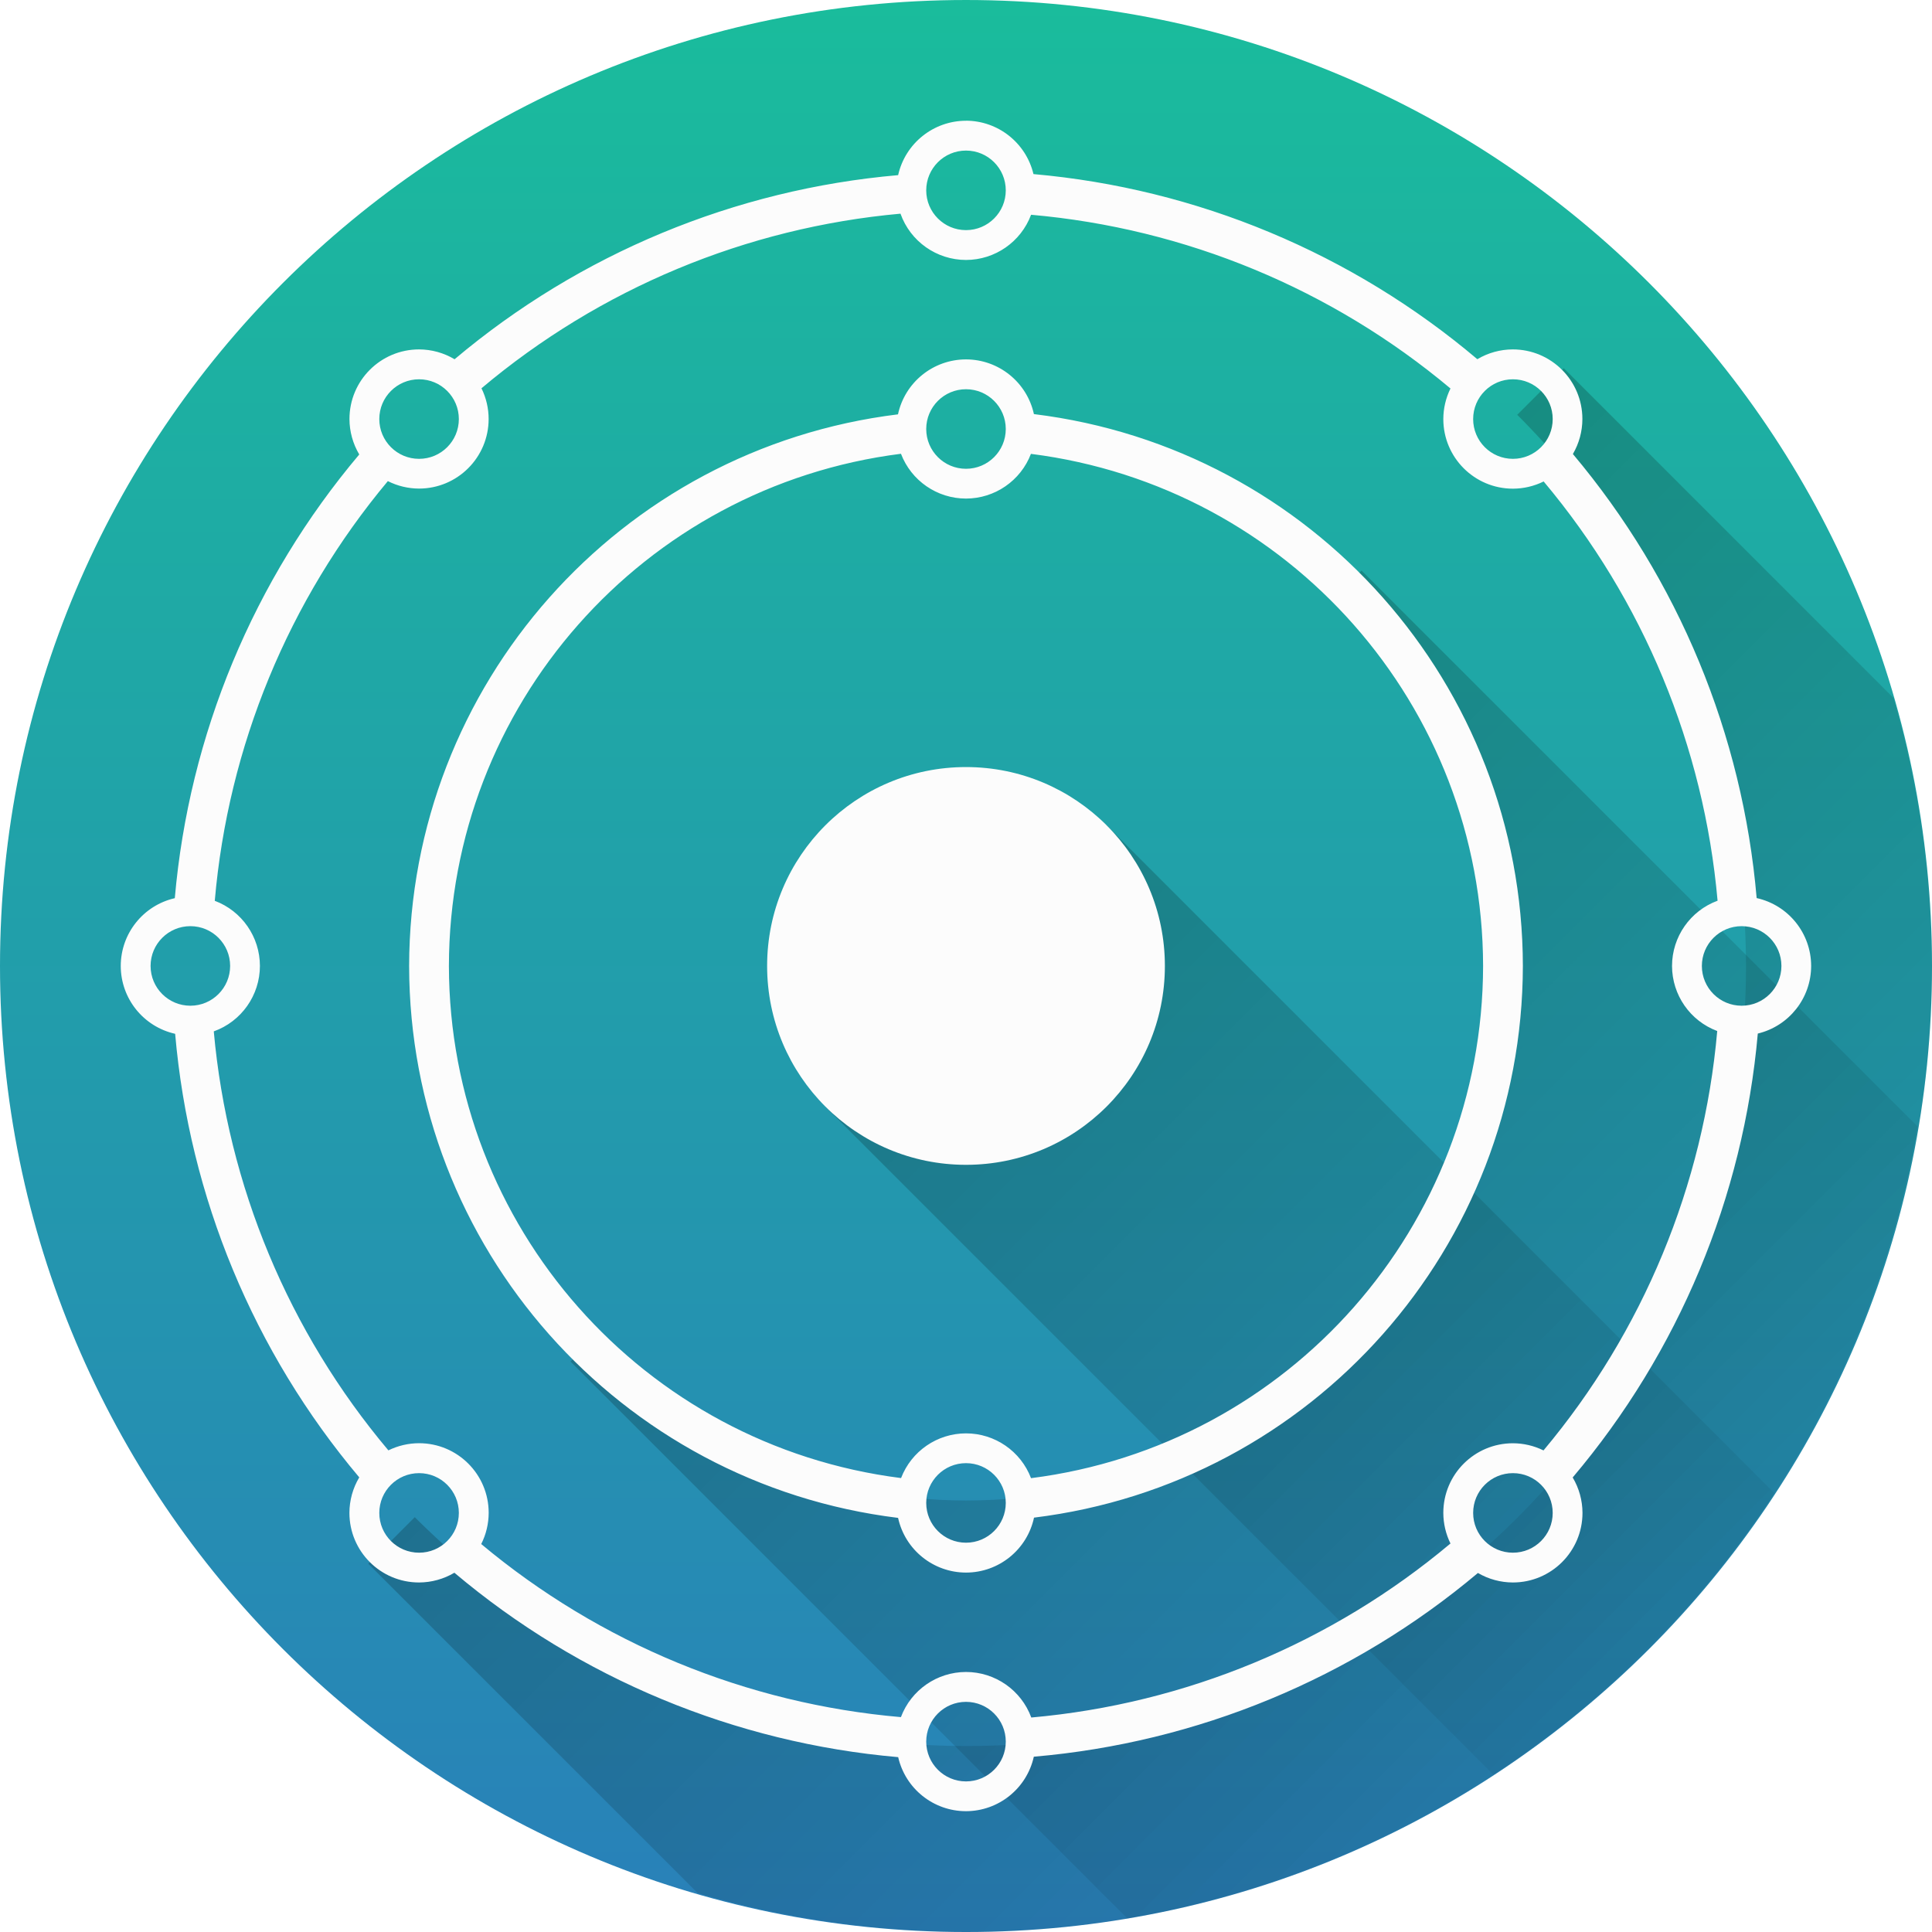
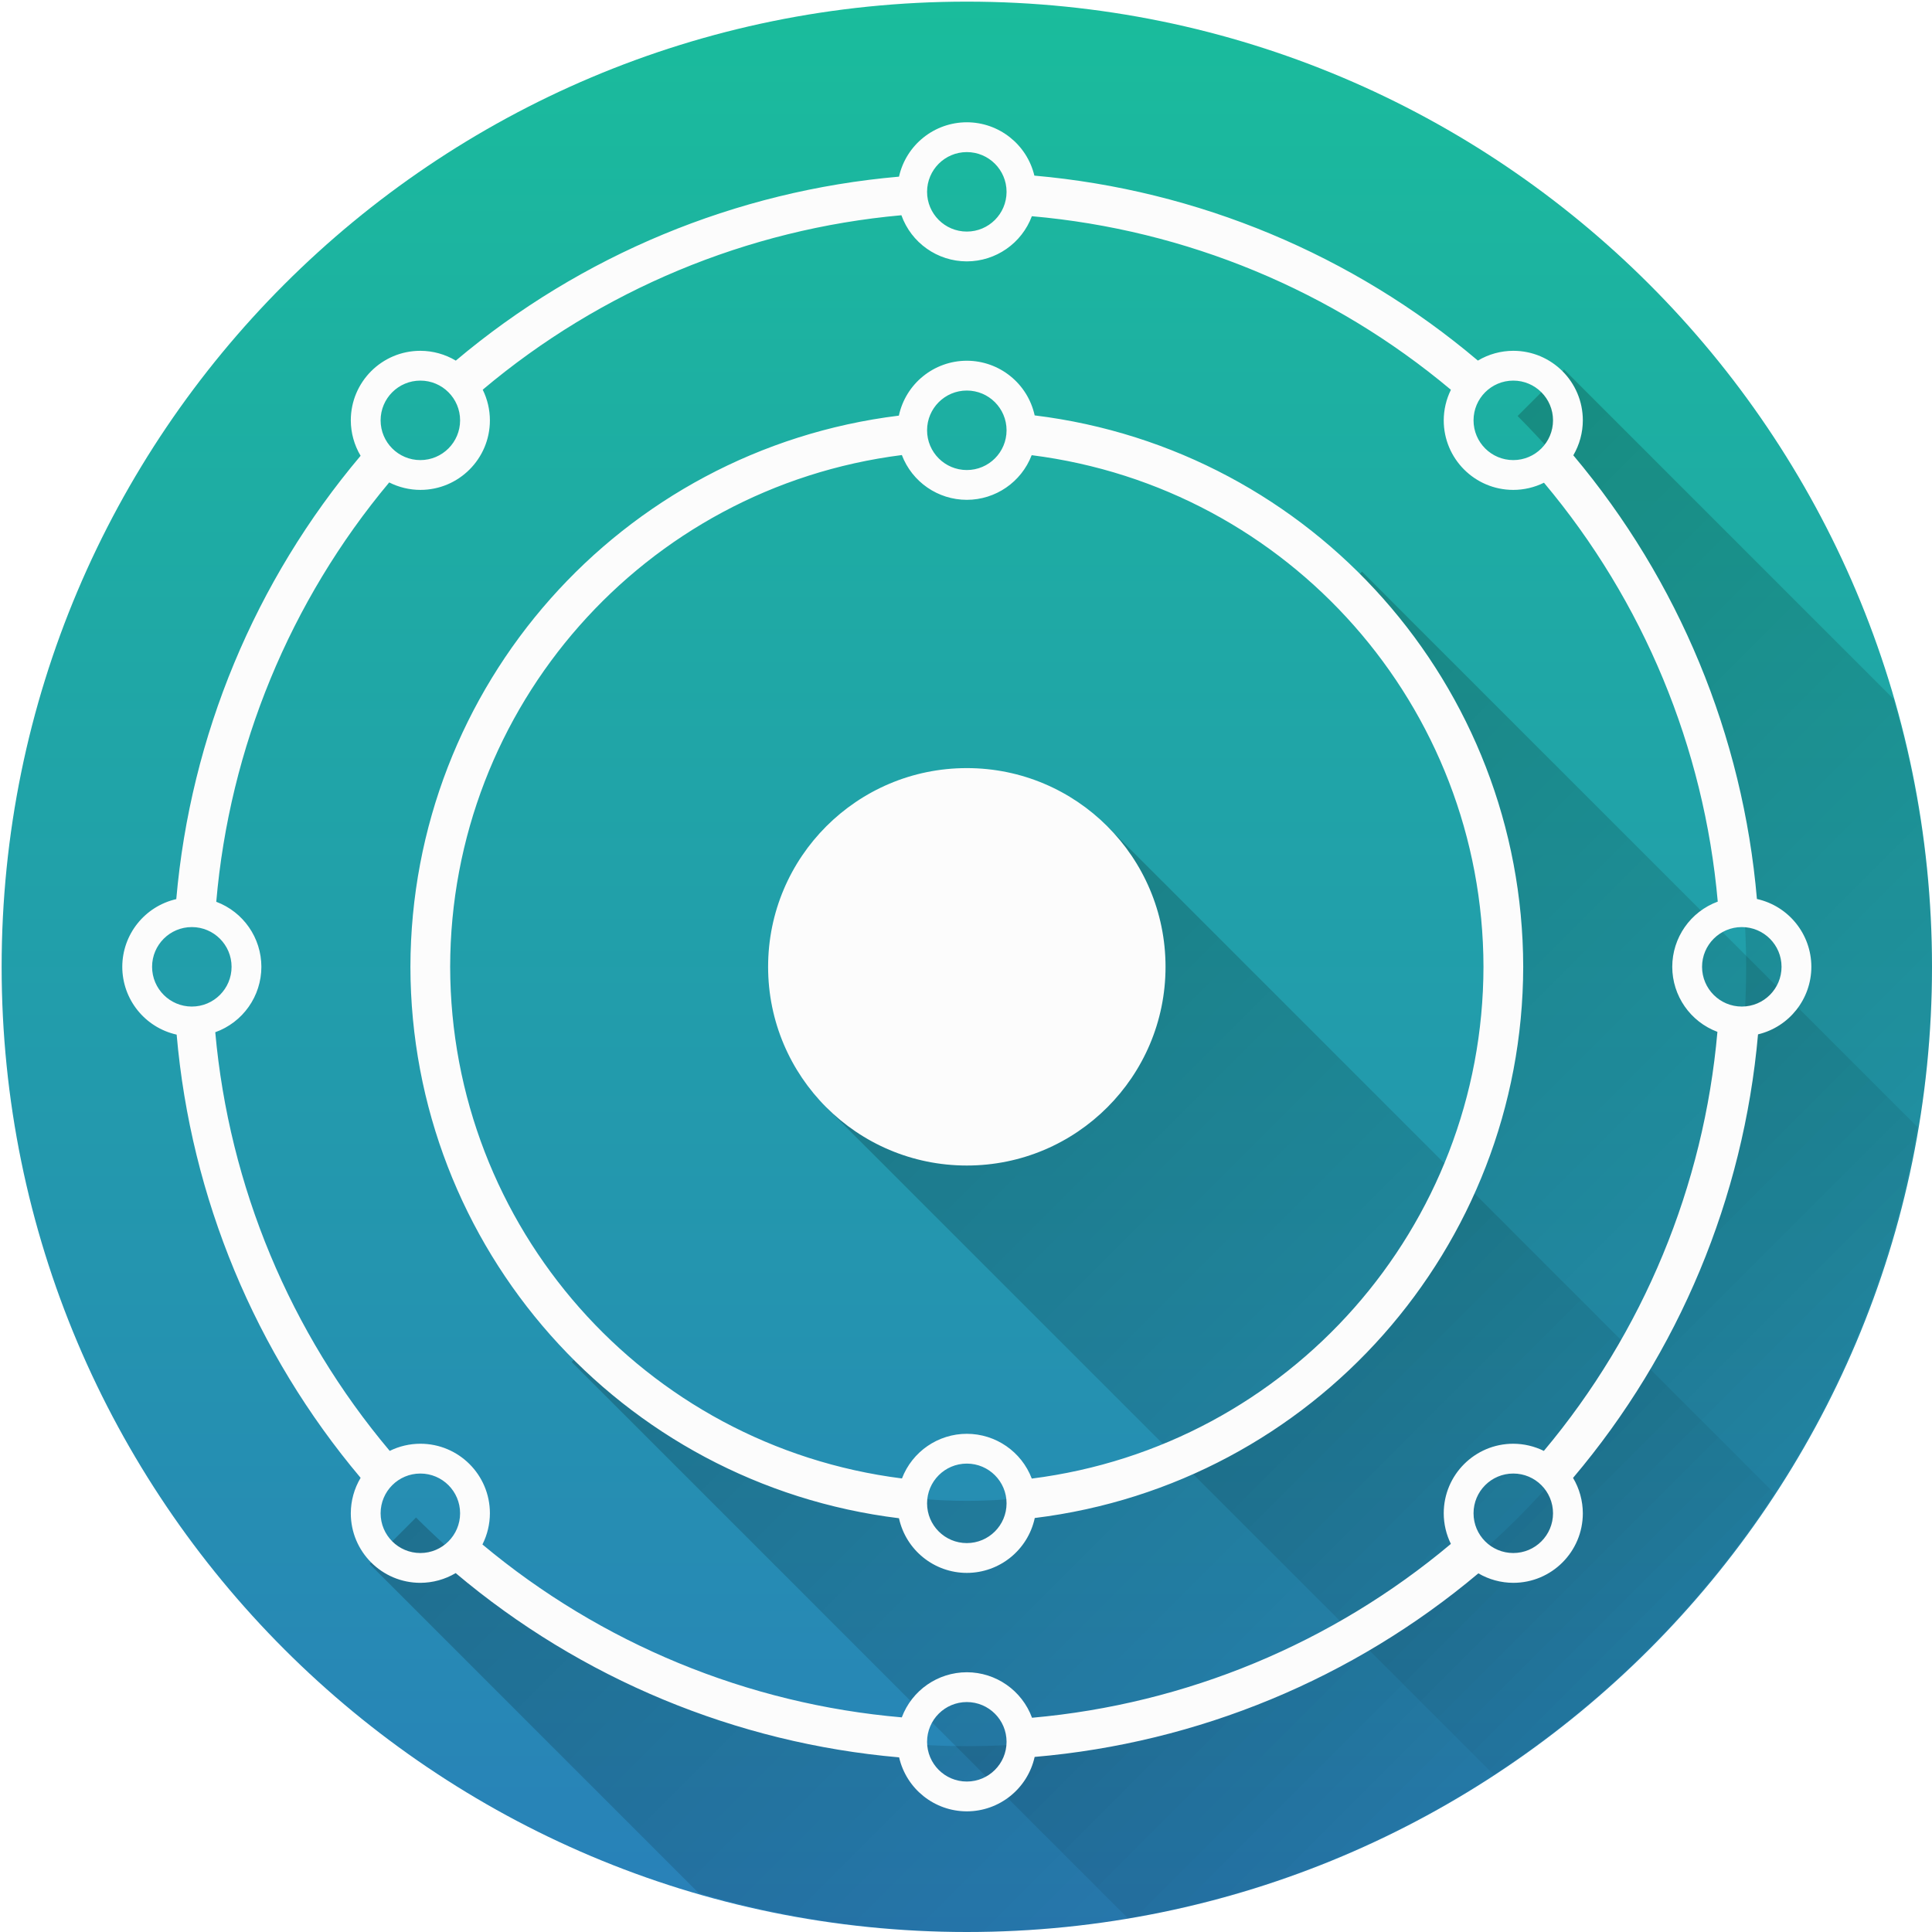
- <svg xmlns="http://www.w3.org/2000/svg" xmlns:xlink="http://www.w3.org/1999/xlink" width="48" height="48" viewBox="0 0 48 48" id="svg12241" version="1.1">
+ <svg xmlns="http://www.w3.org/2000/svg" xmlns:xlink="http://www.w3.org/1999/xlink" width="1024" height="1024" viewBox="0 0 1024 1024" id="svg12241" version="1.1">
  <defs id="defs12243">
    <linearGradient id="linearGradient4148">
      <stop style="stop-color:#000000;stop-opacity:1;" offset="0" id="stop4150" />
      <stop style="stop-color:#000000;stop-opacity:0;" offset="1" id="stop4152" />
    </linearGradient>
    <linearGradient id="linearGradient4138">
      <stop style="stop-color:#1abc9c;stop-opacity:1" offset="0" id="stop4140" />
      <stop style="stop-color:#2980b9;stop-opacity:1" offset="1" id="stop4142" />
    </linearGradient>
-     <linearGradient xlink:href="#linearGradient4138" id="linearGradient4144" x1="25" y1="1004.362" x2="25" y2="1052.362" gradientUnits="userSpaceOnUse" />
-     <linearGradient xlink:href="#linearGradient4148" id="linearGradient4154" x1="24" y1="1028.362" x2="49" y2="1028.362" gradientUnits="userSpaceOnUse" gradientTransform="matrix(0.8734848,0.8734848,-0.8734848,0.8734848,901.2952,-895.2224)" />
-     <linearGradient xlink:href="#linearGradient4148" id="linearGradient4154-3" x1="24" y1="1028.362" x2="49" y2="1028.362" gradientUnits="userSpaceOnUse" gradientTransform="matrix(0.8734848,0.8734848,-2.456665,2.456665,2529.378,-2523.305)" />
-     <linearGradient xlink:href="#linearGradient4148" id="linearGradient4154-3-4" x1="24" y1="1028.362" x2="49" y2="1028.362" gradientUnits="userSpaceOnUse" gradientTransform="matrix(0.8734848,0.8734848,-3.712284,3.712284,3820.61,-3814.537)" />
+     <linearGradient xlink:href="#linearGradient4138" id="linearGradient4144" x1="25" y1="1004.362" x2="25" y2="1052.362" gradientUnits="userSpaceOnUse" gradientTransform="matrix(21.3153,0,0,21.3153,0.865185,-21379.057)" />
+     <linearGradient xlink:href="#linearGradient4148" id="linearGradient4154" x1="24" y1="1028.362" x2="49" y2="1028.362" gradientUnits="userSpaceOnUse" gradientTransform="matrix(15.0722,15.0722,-15.0722,15.0722,15557.343,-15227.747)" />
+     <linearGradient xlink:href="#linearGradient4148" id="linearGradient4154-3" x1="24" y1="1028.362" x2="49" y2="1028.362" gradientUnits="userSpaceOnUse" gradientTransform="matrix(15.0722,15.0722,-42.39036,42.39036,43650.32,-43320.72)" />
+     <linearGradient xlink:href="#linearGradient4148" id="linearGradient4154-3-4" x1="24" y1="1028.362" x2="49" y2="1028.362" gradientUnits="userSpaceOnUse" gradientTransform="matrix(15.0722,15.0722,-64.05638,64.05638,65930.833,-65601.235)" />
  </defs>
-   <g id="layer1" transform="translate(0,-1004.362)">
-     <circle style="color:#000000;clip-rule:nonzero;display:inline;overflow:visible;visibility:visible;opacity:1;isolation:auto;mix-blend-mode:normal;color-interpolation:sRGB;color-interpolation-filters:linearRGB;solid-color:#000000;solid-opacity:1;fill:url(#linearGradient4144);fill-opacity:1;fill-rule:evenodd;stroke:none;stroke-width:20;stroke-linecap:butt;stroke-linejoin:miter;stroke-miterlimit:4;stroke-dasharray:none;stroke-dashoffset:0;stroke-opacity:1;marker:none;color-rendering:auto;image-rendering:auto;shape-rendering:auto;text-rendering:auto;enable-background:accumulate" id="path4136" cx="24" cy="1028.362" r="24" />
+   <g id="layer1" transform="translate(0,-28.3622)">
+     <circle style="color:#000000;clip-rule:nonzero;display:inline;overflow:visible;visibility:visible;opacity:1;isolation:auto;mix-blend-mode:normal;color-interpolation:sRGB;color-interpolation-filters:linearRGB;solid-color:#000000;solid-opacity:1;fill:url(#linearGradient4144);fill-opacity:1;fill-rule:evenodd;stroke:none;stroke-width:426.306;stroke-linecap:butt;stroke-linejoin:miter;stroke-miterlimit:4;stroke-dasharray:none;stroke-dashoffset:0;stroke-opacity:1;marker:none;color-rendering:auto;image-rendering:auto;shape-rendering:auto;text-rendering:auto;enable-background:accumulate" id="path4136" cx="512.433" cy="540.795" r="511.567" />
    <g id="g4150" transform="matrix(1.235294,0,0,1.235294,-5.647059,-241.9676)">
-       <path style="color:#000000;clip-rule:nonzero;display:inline;overflow:visible;visibility:visible;opacity:0.2;isolation:auto;mix-blend-mode:normal;color-interpolation:sRGB;color-interpolation-filters:linearRGB;solid-color:#000000;solid-opacity:1;fill:url(#linearGradient4154);fill-opacity:1;fill-rule:evenodd;stroke:none;stroke-width:20;stroke-linecap:butt;stroke-linejoin:miter;stroke-miterlimit:4;stroke-dasharray:none;stroke-dashoffset:0;stroke-opacity:1;marker:none;color-rendering:auto;image-rendering:auto;shape-rendering:auto;text-rendering:auto;enable-background:accumulate" d="M 27.494 20.506 L 20.506 27.494 L 37.107 44.094 A 24 24 0 0 0 44.086 37.098 L 27.494 20.506 z " transform="matrix(0.8095238,0,0,0.8095238,4.571429,1008.934)" id="rect4146" />
-       <path style="color:#000000;clip-rule:nonzero;display:inline;overflow:visible;visibility:visible;opacity:0.2;isolation:auto;mix-blend-mode:normal;color-interpolation:sRGB;color-interpolation-filters:linearRGB;solid-color:#000000;solid-opacity:1;fill:url(#linearGradient4154-3);fill-opacity:1;fill-rule:evenodd;stroke:none;stroke-width:20;stroke-linecap:butt;stroke-linejoin:miter;stroke-miterlimit:4;stroke-dasharray:none;stroke-dashoffset:0;stroke-opacity:1;marker:none;color-rendering:auto;image-rendering:auto;shape-rendering:auto;text-rendering:auto;enable-background:accumulate" d="M 33.826 14.174 L 33.385 14.615 A 13.279 13.279 0 0 1 37.279 24 A 13.279 13.279 0 0 1 24 37.279 A 13.279 13.279 0 0 1 14.615 33.385 L 14.174 33.826 L 28.006 47.66 A 24 24 0 0 0 47.641 27.986 L 33.826 14.174 z " transform="matrix(0.8095238,0,0,0.8095238,4.571429,1008.934)" id="rect4146-1" />
-       <path style="color:#000000;clip-rule:nonzero;display:inline;overflow:visible;visibility:visible;opacity:0.2;isolation:auto;mix-blend-mode:normal;color-interpolation:sRGB;color-interpolation-filters:linearRGB;solid-color:#000000;solid-opacity:1;fill:url(#linearGradient4154-3-4);fill-opacity:1;fill-rule:evenodd;stroke:none;stroke-width:20;stroke-linecap:butt;stroke-linejoin:miter;stroke-miterlimit:4;stroke-dasharray:none;stroke-dashoffset:0;stroke-opacity:1;marker:none;color-rendering:auto;image-rendering:auto;shape-rendering:auto;text-rendering:auto;enable-background:accumulate" d="M 38.85 9.146 L 38.85 9.15 L 37.695 10.305 A 19.379 19.379 0 0 1 43.379 24 A 19.379 19.379 0 0 1 24 43.379 A 19.379 19.379 0 0 1 10.305 37.693 L 9.15 38.85 L 17.338 47.037 A 24 24 0 0 0 24 48 A 24 24 0 0 0 48 24 A 24 24 0 0 0 47.047 17.344 L 38.85 9.146 z " transform="matrix(0.8095238,0,0,0.8095238,4.571429,1008.934)" id="rect4146-1-9" />
-       <path id="path4146-1-4-0" d="m 24,1011.362 a 1.4,1.4 0 0 0 -1.365,1.094 16,16 0 0 0 -8.921,3.703 1.4,1.4 0 0 0 -0.714,-0.198 1.4,1.4 0 0 0 -1.4,1.4 1.4,1.4 0 0 0 0.197,0.713 16,16 0 0 0 -3.71,8.924 1.4,1.4 0 0 0 -1.087,1.363 1.4,1.4 0 0 0 1.094,1.365 16,16 0 0 0 3.703,8.921 1.4,1.4 0 0 0 -0.198,0.714 1.4,1.4 0 0 0 1.4,1.4 1.4,1.4 0 0 0 0.711,-0.196 16,16 0 0 0 8.926,3.709 1.4,1.4 0 0 0 1.363,1.087 1.4,1.4 0 0 0 1.365,-1.096 16,16 0 0 0 8.932,-3.695 1.4,1.4 0 0 0 0.703,0.191 1.4,1.4 0 0 0 1.4,-1.4 1.4,1.4 0 0 0 -0.197,-0.712 16,16 0 0 0 3.723,-8.928 1.4,1.4 0 0 0 1.073,-1.36 1.4,1.4 0 0 0 -1.096,-1.365 16,16 0 0 0 -3.696,-8.931 1.4,1.4 0 0 0 0.191,-0.704 1.4,1.4 0 0 0 -1.4,-1.4 1.4,1.4 0 0 0 -0.713,0.197 16,16 0 0 0 -8.927,-3.723 1.4,1.4 0 0 0 -1.36,-1.074 z m 0,0.6 a 0.8,0.8 0 0 1 0.8,0.8 0.8,0.8 0 0 1 -0.8,0.8 0.8,0.8 0 0 1 -0.8,-0.8 0.8,0.8 0 0 1 0.8,-0.8 z m -1.317,1.271 a 1.4,1.4 0 0 0 1.317,0.929 1.4,1.4 0 0 0 1.309,-0.909 15.2,15.2 0 0 1 8.435,3.494 1.4,1.4 0 0 0 -0.144,0.615 1.4,1.4 0 0 0 1.4,1.4 1.4,1.4 0 0 0 0.618,-0.145 15.2,15.2 0 0 1 3.498,8.432 1.4,1.4 0 0 0 -0.916,1.312 1.4,1.4 0 0 0 0.909,1.309 15.2,15.2 0 0 1 -3.494,8.435 1.4,1.4 0 0 0 -0.615,-0.144 1.4,1.4 0 0 0 -1.4,1.4 1.4,1.4 0 0 0 0.144,0.616 15.2,15.2 0 0 1 -8.431,3.5 1.4,1.4 0 0 0 -1.313,-0.916 1.4,1.4 0 0 0 -1.309,0.908 15.2,15.2 0 0 1 -8.441,-3.481 1.4,1.4 0 0 0 0.15,-0.628 1.4,1.4 0 0 0 -1.4,-1.4 1.4,1.4 0 0 0 -0.617,0.144 15.2,15.2 0 0 1 -3.512,-8.427 1.4,1.4 0 0 0 0.928,-1.317 1.4,1.4 0 0 0 -0.908,-1.309 15.2,15.2 0 0 1 3.481,-8.441 1.4,1.4 0 0 0 0.627,0.15 1.4,1.4 0 0 0 1.4,-1.4 1.4,1.4 0 0 0 -0.144,-0.617 15.2,15.2 0 0 1 8.428,-3.512 z m 1.317,2.929 a 1.4,1.4 0 0 0 -1.368,1.105 11.2,11.2 0 0 0 -9.832,11.095 11.2,11.2 0 0 0 9.834,11.1 1.4,1.4 0 0 0 1.366,1.1 1.4,1.4 0 0 0 1.368,-1.105 11.2,11.2 0 0 0 9.832,-11.095 11.2,11.2 0 0 0 -9.834,-11.1 1.4,1.4 0 0 0 -1.366,-1.1 z M 13,1016.562 a 0.8,0.8 0 0 1 0.8,0.8 0.8,0.8 0 0 1 -0.8,0.8 0.8,0.8 0 0 1 -0.8,-0.8 0.8,0.8 0 0 1 0.8,-0.8 z m 22,0 a 0.8,0.8 0 0 1 0.8,0.8 0.8,0.8 0 0 1 -0.8,0.8 0.8,0.8 0 0 1 -0.8,-0.8 0.8,0.8 0 0 1 0.8,-0.8 z m -11,0.2 a 0.8,0.8 0 0 1 0.8,0.8 0.8,0.8 0 0 1 -0.8,0.8 0.8,0.8 0 0 1 -0.8,-0.8 0.8,0.8 0 0 1 0.8,-0.8 z m -1.308,1.298 a 1.4,1.4 0 0 0 1.308,0.901 1.4,1.4 0 0 0 1.306,-0.899 10.4,10.4 0 0 1 9.094,10.299 10.4,10.4 0 0 1 -9.092,10.302 1.4,1.4 0 0 0 -1.308,-0.901 1.4,1.4 0 0 0 -1.306,0.899 10.4,10.4 0 0 1 -9.094,-10.299 10.4,10.4 0 0 1 9.092,-10.302 z m 1.308,6.301 a 4,4 0 0 0 -4,4 4,4 0 0 0 4,4 4,4 0 0 0 4,-4 4,4 0 0 0 -4,-4 z m -15.6,3.2 a 0.8,0.8 0 0 1 0.8,0.8 0.8,0.8 0 0 1 -0.8,0.8 0.8,0.8 0 0 1 -0.8,-0.8 0.8,0.8 0 0 1 0.8,-0.8 z m 31.2,0 a 0.8,0.8 0 0 1 0.8,0.8 0.8,0.8 0 0 1 -0.8,0.8 0.8,0.8 0 0 1 -0.8,-0.8 0.8,0.8 0 0 1 0.8,-0.8 z m -15.6,10.8 a 0.8,0.8 0 0 1 0.8,0.8 0.8,0.8 0 0 1 -0.8,0.8 0.8,0.8 0 0 1 -0.8,-0.8 0.8,0.8 0 0 1 0.8,-0.8 z M 13,1038.562 a 0.8,0.8 0 0 1 0.8,0.8 0.8,0.8 0 0 1 -0.8,0.8 0.8,0.8 0 0 1 -0.8,-0.8 0.8,0.8 0 0 1 0.8,-0.8 z m 22,0 a 0.8,0.8 0 0 1 0.8,0.8 0.8,0.8 0 0 1 -0.8,0.8 0.8,0.8 0 0 1 -0.8,-0.8 0.8,0.8 0 0 1 0.8,-0.8 z m -11,4.6 a 0.8,0.8 0 0 1 0.8,0.8 0.8,0.8 0 0 1 -0.8,0.8 0.8,0.8 0 0 1 -0.8,-0.8 0.8,0.8 0 0 1 0.8,-0.8 z" style="color:#000000;clip-rule:nonzero;display:inline;overflow:visible;visibility:visible;opacity:1;isolation:auto;mix-blend-mode:normal;color-interpolation:sRGB;color-interpolation-filters:linearRGB;solid-color:#000000;solid-opacity:1;fill:#fcfcfc;fill-opacity:1;fill-rule:evenodd;stroke:none;stroke-width:3;stroke-linecap:round;stroke-linejoin:round;stroke-miterlimit:0.9;stroke-dasharray:none;stroke-dashoffset:0;stroke-opacity:1;color-rendering:auto;image-rendering:auto;shape-rendering:auto;text-rendering:auto;enable-background:accumulate" />
+       <path style="color:#000000;clip-rule:nonzero;display:inline;overflow:visible;visibility:visible;opacity:0.2;isolation:auto;mix-blend-mode:normal;color-interpolation:sRGB;color-interpolation-filters:linearRGB;solid-color:#000000;solid-opacity:1;fill:url(#linearGradient4154);fill-opacity:1;fill-rule:evenodd;stroke:none;stroke-width:345.105;stroke-linecap:butt;stroke-linejoin:miter;stroke-miterlimit:4;stroke-dasharray:none;stroke-dashoffset:0;stroke-opacity:1;marker:none;color-rendering:auto;image-rendering:auto;shape-rendering:auto;text-rendering:auto;enable-background:accumulate" d="M 479.69,573.372 359.106,693.956 645.57,980.387 A 414.126,414.126 0 0 0 765.986,859.667 Z" id="rect4146" />
+       <path style="color:#000000;clip-rule:nonzero;display:inline;overflow:visible;visibility:visible;opacity:0.2;isolation:auto;mix-blend-mode:normal;color-interpolation:sRGB;color-interpolation-filters:linearRGB;solid-color:#000000;solid-opacity:1;fill:url(#linearGradient4154-3);fill-opacity:1;fill-rule:evenodd;stroke:none;stroke-width:345.105;stroke-linecap:butt;stroke-linejoin:miter;stroke-miterlimit:4;stroke-dasharray:none;stroke-dashoffset:0;stroke-opacity:1;marker:none;color-rendering:auto;image-rendering:auto;shape-rendering:auto;text-rendering:auto;enable-background:accumulate" d="m 588.951,464.111 -7.617,7.617 A 229.14,229.14 0 0 1 648.536,633.664 229.14,229.14 0 0 1 419.398,862.802 229.14,229.14 0 0 1 257.462,795.601 l -7.617,7.617 238.675,238.709 A 414.126,414.126 0 0 0 827.323,702.449 Z" id="rect4146-1" />
+       <path style="color:#000000;clip-rule:nonzero;display:inline;overflow:visible;visibility:visible;opacity:0.2;isolation:auto;mix-blend-mode:normal;color-interpolation:sRGB;color-interpolation-filters:linearRGB;solid-color:#000000;solid-opacity:1;fill:url(#linearGradient4154-3-4);fill-opacity:1;fill-rule:evenodd;stroke:none;stroke-width:345.105;stroke-linecap:butt;stroke-linejoin:miter;stroke-miterlimit:4;stroke-dasharray:none;stroke-dashoffset:0;stroke-opacity:1;marker:none;color-rendering:auto;image-rendering:auto;shape-rendering:auto;text-rendering:auto;enable-background:accumulate" d="m 675.632,377.363 v 0.064 l -19.918,19.918 A 334.384,334.384 0 0 1 753.786,633.661 334.384,334.384 0 0 1 419.398,968.049 334.384,334.384 0 0 1 183.082,869.943 L 163.164,889.894 304.442,1031.172 A 414.126,414.126 0 0 0 419.398,1047.787 414.126,414.126 0 0 0 833.524,633.661 414.126,414.126 0 0 0 817.078,518.805 Z" id="rect4146-1-9" />
+       <path id="path4146-1-4-0" d="m 419.398,271.305 a 29.841,29.841 0 0 0 -29.096,23.327 341.045,341.045 0 0 0 -190.16,78.933 29.841,29.841 0 0 0 -15.212,-4.21 29.841,29.841 0 0 0 -29.841,29.841 29.841,29.841 0 0 0 4.203,15.202 341.045,341.045 0 0 0 -79.087,190.218 29.841,29.841 0 0 0 -23.167,29.048 29.841,29.841 0 0 0 23.327,29.098 341.045,341.045 0 0 0 78.933,190.158 29.841,29.841 0 0 0 -4.21,15.213 29.841,29.841 0 0 0 29.841,29.841 29.841,29.841 0 0 0 15.158,-4.176 341.045,341.045 0 0 0 190.264,79.063 29.841,29.841 0 0 0 29.047,23.163 29.841,29.841 0 0 0 29.104,-23.353 341.045,341.045 0 0 0 190.384,-78.764 29.841,29.841 0 0 0 14.98,4.067 29.841,29.841 0 0 0 29.841,-29.841 29.841,29.841 0 0 0 -4.193,-15.185 341.045,341.045 0 0 0 79.364,-190.299 29.841,29.841 0 0 0 22.88,-28.985 29.841,29.841 0 0 0 -23.353,-29.104 341.045,341.045 0 0 0 -78.777,-190.365 29.841,29.841 0 0 0 4.08,-15 29.841,29.841 0 0 0 -29.841,-29.841 29.841,29.841 0 0 0 -15.192,4.197 341.045,341.045 0 0 0 -190.292,-79.361 29.841,29.841 0 0 0 -28.985,-22.886 z m 0,12.791 a 17.052,17.052 0 0 1 17.052,17.05 17.052,17.052 0 0 1 -17.052,17.052 17.052,17.052 0 0 1 -17.052,-17.052 17.052,17.052 0 0 1 17.052,-17.05 z m -28.069,27.092 a 29.841,29.841 0 0 0 28.069,19.8 29.841,29.841 0 0 0 27.909,-19.38 323.993,323.993 0 0 1 179.798,74.474 29.841,29.841 0 0 0 -3.08,13.115 29.841,29.841 0 0 0 29.841,29.841 29.841,29.841 0 0 0 13.168,-3.082 323.993,323.993 0 0 1 74.564,179.733 29.841,29.841 0 0 0 -19.522,27.976 29.841,29.841 0 0 0 19.379,27.908 323.993,323.993 0 0 1 -74.472,179.799 29.841,29.841 0 0 0 -13.116,-3.08 29.841,29.841 0 0 0 -29.841,29.841 29.841,29.841 0 0 0 3.068,13.137 323.993,323.993 0 0 1 -179.718,74.595 29.841,29.841 0 0 0 -27.977,-19.523 29.841,29.841 0 0 0 -27.901,19.359 323.993,323.993 0 0 1 -179.931,-74.188 29.841,29.841 0 0 0 3.205,-13.38 29.841,29.841 0 0 0 -29.841,-29.841 29.841,29.841 0 0 0 -13.144,3.072 A 323.993,323.993 0 0 1 96.932,661.731 29.841,29.841 0 0 0 116.721,633.665 29.841,29.841 0 0 0 97.362,605.763 323.993,323.993 0 0 1 171.563,425.836 a 29.841,29.841 0 0 0 13.366,3.202 29.841,29.841 0 0 0 29.841,-29.841 29.841,29.841 0 0 0 -3.077,-13.156 323.993,323.993 0 0 1 179.635,-74.853 z m 28.069,62.428 A 29.841,29.841 0 0 0 390.243,397.171 238.731,238.731 0 0 0 180.666,633.665 238.731,238.731 0 0 0 390.286,870.258 29.841,29.841 0 0 0 419.398,893.714 29.841,29.841 0 0 0 448.554,870.16 238.731,238.731 0 0 0 658.129,633.665 238.731,238.731 0 0 0 448.51,397.071 29.841,29.841 0 0 0 419.398,373.616 Z m -234.468,8.528 a 17.052,17.052 0 0 1 17.052,17.052 17.052,17.052 0 0 1 -17.052,17.052 17.052,17.052 0 0 1 -17.052,-17.052 17.052,17.052 0 0 1 17.052,-17.052 z m 468.937,0 a 17.052,17.052 0 0 1 17.052,17.052 17.052,17.052 0 0 1 -17.052,17.052 17.052,17.052 0 0 1 -17.052,-17.052 17.052,17.052 0 0 1 17.052,-17.052 z m -234.468,4.263 a 17.052,17.052 0 0 1 17.052,17.05 17.052,17.052 0 0 1 -17.052,17.057 17.052,17.052 0 0 1 -17.052,-17.057 17.052,17.052 0 0 1 17.052,-17.05 z m -27.874,27.678 a 29.841,29.841 0 0 0 27.874,19.214 29.841,29.841 0 0 0 27.828,-19.158 A 221.679,221.679 0 0 1 641.077,633.665 221.679,221.679 0 0 1 447.273,853.244 29.841,29.841 0 0 0 419.398,834.031 29.841,29.841 0 0 0 391.57,853.189 221.679,221.679 0 0 1 197.719,633.665 221.679,221.679 0 0 1 391.523,414.085 Z m 27.874,134.318 a 85.261,85.261 0 0 0 -85.261,85.261 85.261,85.261 0 0 0 85.261,85.261 85.261,85.261 0 0 0 85.261,-85.261 85.261,85.261 0 0 0 -85.261,-85.261 z M 86.879,616.615 a 17.052,17.052 0 0 1 17.052,17.05 17.052,17.052 0 0 1 -17.052,17.05 17.052,17.052 0 0 1 -17.052,-17.05 17.052,17.052 0 0 1 17.052,-17.05 z m 665.037,0 a 17.052,17.052 0 0 1 17.052,17.05 17.052,17.052 0 0 1 -17.052,17.05 17.052,17.052 0 0 1 -17.052,-17.05 17.052,17.052 0 0 1 17.052,-17.05 z M 419.398,846.816 a 17.052,17.052 0 0 1 17.052,17.057 17.052,17.052 0 0 1 -17.052,17.05 17.052,17.052 0 0 1 -17.052,-17.05 17.052,17.052 0 0 1 17.052,-17.057 z m -234.468,4.265 a 17.052,17.052 0 0 1 17.052,17.052 17.052,17.052 0 0 1 -17.052,17.052 17.052,17.052 0 0 1 -17.052,-17.052 17.052,17.052 0 0 1 17.052,-17.052 z m 468.937,0 a 17.052,17.052 0 0 1 17.052,17.052 17.052,17.052 0 0 1 -17.052,17.052 17.052,17.052 0 0 1 -17.052,-17.052 17.052,17.052 0 0 1 17.052,-17.052 z m -234.468,98.05 a 17.052,17.052 0 0 1 17.052,17.052 17.052,17.052 0 0 1 -17.052,17.05 17.052,17.052 0 0 1 -17.052,-17.05 17.052,17.052 0 0 1 17.052,-17.052 z" style="color:#000000;clip-rule:nonzero;display:inline;overflow:visible;visibility:visible;opacity:1;isolation:auto;mix-blend-mode:normal;color-interpolation:sRGB;color-interpolation-filters:linearRGB;solid-color:#000000;solid-opacity:1;fill:#fcfcfc;fill-opacity:1;fill-rule:evenodd;stroke:none;stroke-width:63.946;stroke-linecap:round;stroke-linejoin:round;stroke-miterlimit:0.9;stroke-dasharray:none;stroke-dashoffset:0;stroke-opacity:1;color-rendering:auto;image-rendering:auto;shape-rendering:auto;text-rendering:auto;enable-background:accumulate" />
    </g>
  </g>
</svg>
